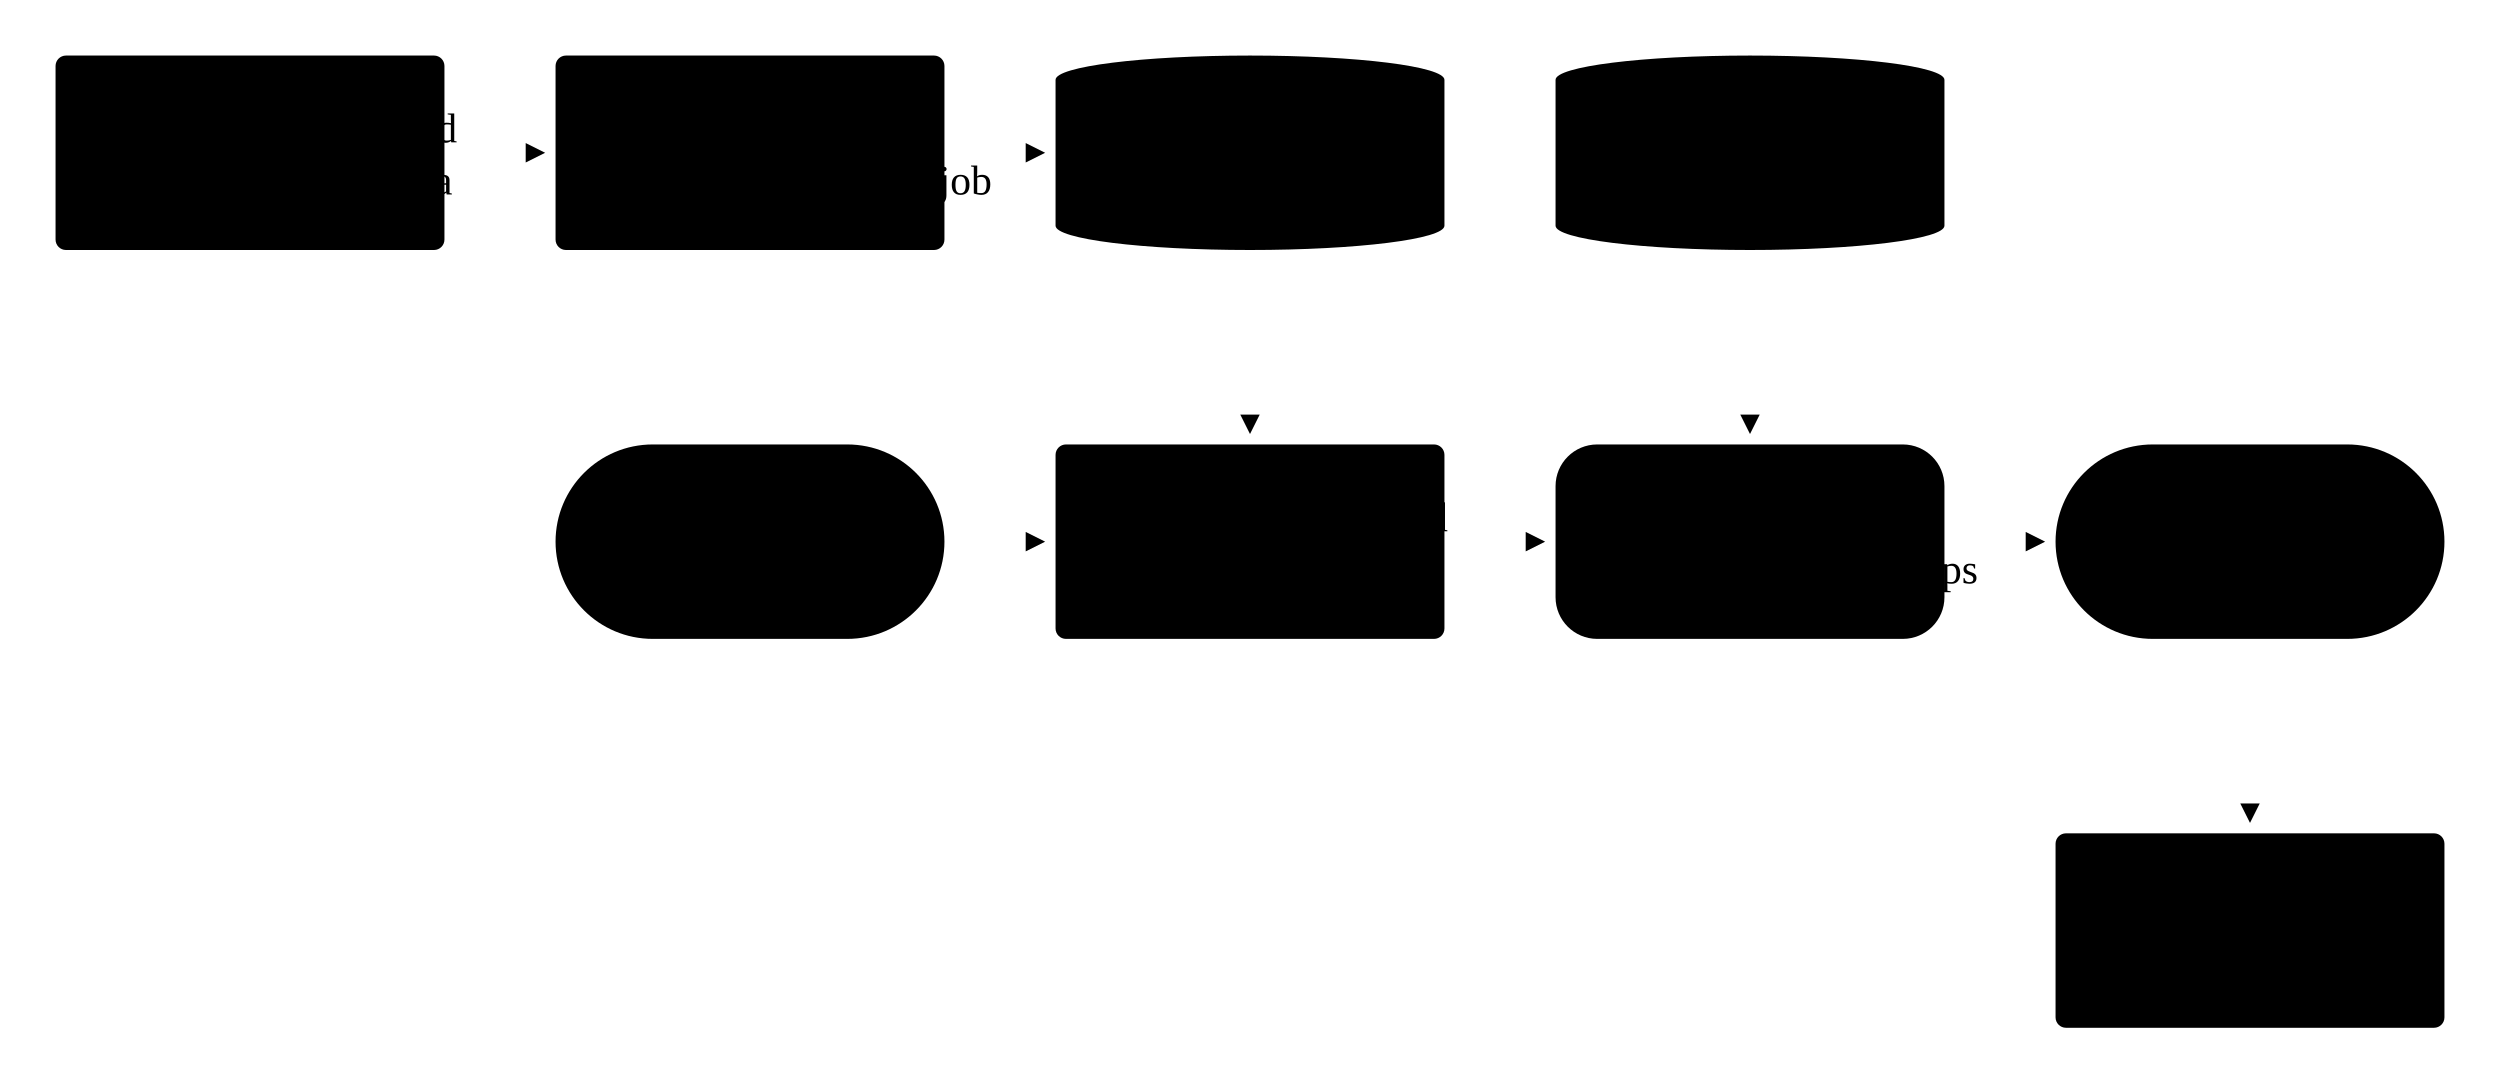
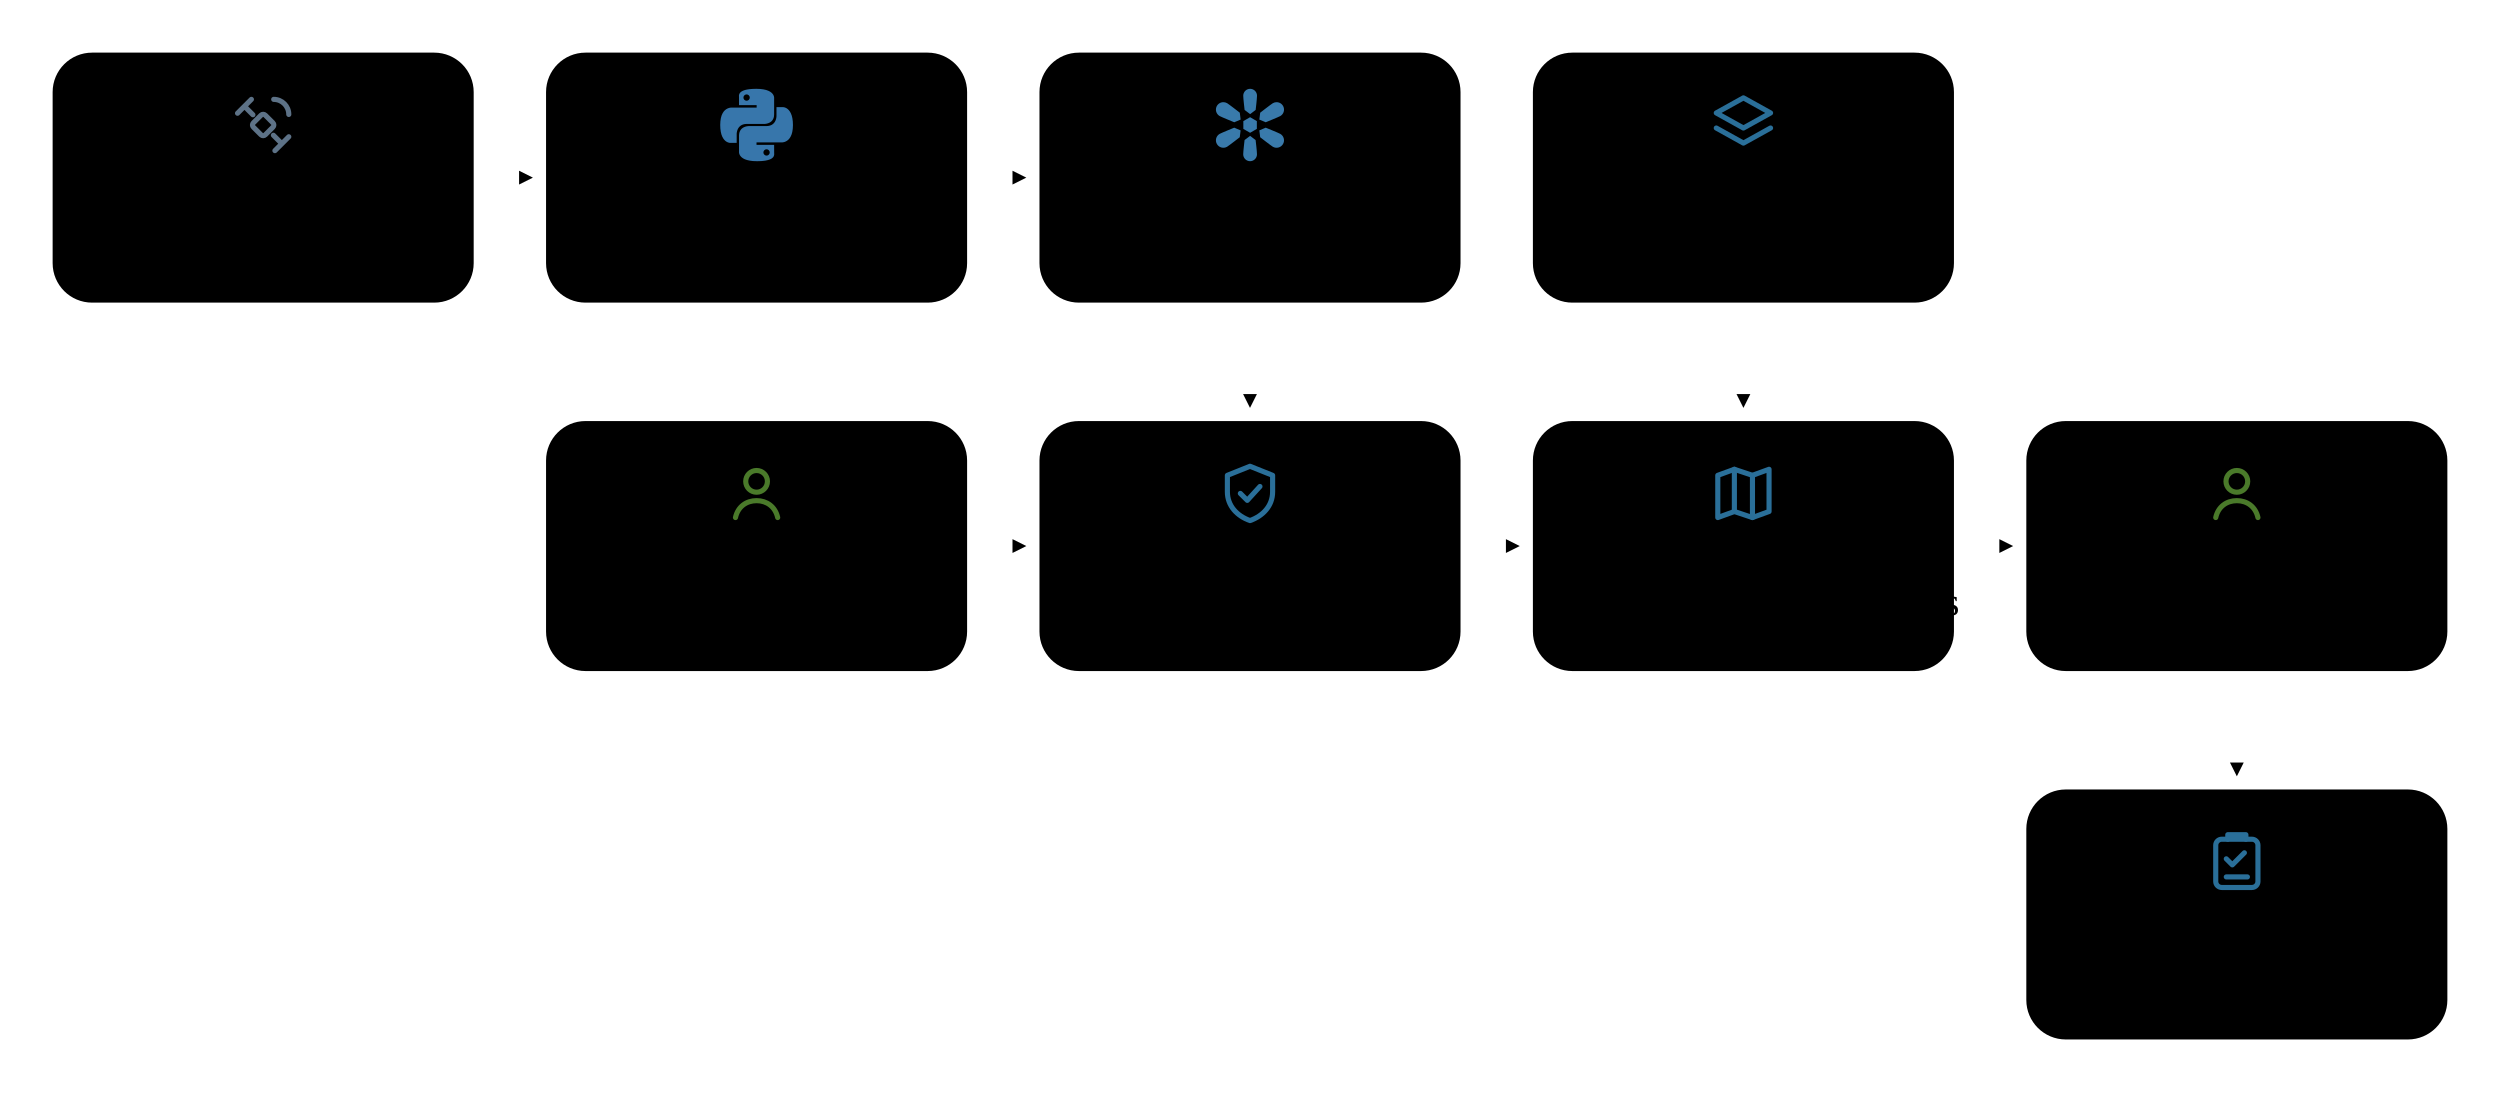
- <svg viewBox="0 0 720 312" width="720" height="312" aria-hidden="true" focusable="false">
+ <svg xmlns="http://www.w3.org/2000/svg" viewBox="0 0 760 332" width="760" height="332" aria-hidden="true" focusable="false">
  <defs>
-     <marker id="early-warning-arrow" viewBox="0 0 10 10" refX="9" refY="5" markerWidth="7" markerHeight="7" orient="auto-start-reverse">
-       <path class="arrowhead" d="M1 1L9 5L1 9" />
+     <marker id="early-warning-arrow" viewBox="0 0 10 10" refX="8.5" refY="5" markerWidth="6" markerHeight="6" orient="auto-start-reverse">
+       <path class="arrowhead" d="M1.5 1.5 8.5 5l-7 3.5" />
    </marker>
  </defs>
  <g class="edges">
-     <path class="e" style="--i:0" pathLength="1" marker-end="url(#early-warning-arrow)" d="M128 44H157" />
-     <path class="e" style="--i:1" pathLength="1" marker-end="url(#early-warning-arrow)" d="M272 44H301" />
-     <path class="e" style="--i:2" pathLength="1" marker-end="url(#early-warning-arrow)" d="M360 72V125" />
-     <path class="e" style="--i:3" pathLength="1" marker-end="url(#early-warning-arrow)" d="M272 156H301" />
-     <path class="e" style="--i:4" pathLength="1" marker-end="url(#early-warning-arrow)" d="M416 156H445" />
-     <path class="e" style="--i:5" pathLength="1" marker-end="url(#early-warning-arrow)" d="M504 72V125" />
-     <path class="e" style="--i:6" pathLength="1" marker-end="url(#early-warning-arrow)" d="M560 156H589" />
-     <path class="e" style="--i:7" pathLength="1" marker-end="url(#early-warning-arrow)" d="M648 184V237" />
+     <path class="e" style="--i:0" pathLength="1" marker-end="url(#early-warning-arrow)" d="M144.0 54.0H162.0" />
+     <path class="e" style="--i:1" pathLength="1" marker-end="url(#early-warning-arrow)" d="M294.0 54.0H312.0" />
+     <path class="e" style="--i:2" pathLength="1" marker-end="url(#early-warning-arrow)" d="M380.0 92.0V124.0" />
+     <path class="e" style="--i:3" pathLength="1" marker-end="url(#early-warning-arrow)" d="M294.0 166.0H312.0" />
+     <path class="e" style="--i:4" pathLength="1" marker-end="url(#early-warning-arrow)" d="M444.0 166.0H462.0" />
+     <path class="e" style="--i:5" pathLength="1" marker-end="url(#early-warning-arrow)" d="M530.0 92.0V124.0" />
+     <path class="e" style="--i:6" pathLength="1" marker-end="url(#early-warning-arrow)" d="M594.0 166.0H612.0" />
+     <path class="e" style="--i:7" pathLength="1" marker-end="url(#early-warning-arrow)" d="M680.0 204.0V236.0" />
  </g>
  <g class="nodes">
-     <g class="node" style="--i:0">
-       <rect class="n n--external" x="16" y="16" width="112" height="56" rx="3" />
-       <text class="t" x="72" y="41">
-         <tspan x="72">Satellite and</tspan>
-         <tspan x="72" dy="15">climate data</tspan>
+     <g class="node node--external" style="--i:0">
+       <rect class="n" x="16" y="16" width="128" height="76" rx="12" />
+       <svg x="69.0" y="27" width="22" height="22" viewBox="0 0 24 24" color="#5d7287">
+         <g fill="none" stroke="currentColor" stroke-width="1.7" stroke-linecap="round" stroke-linejoin="round">
+           <rect x="9.2" y="9.2" width="5.6" height="5.6" rx="1" transform="rotate(45 12 12)" />
+           <path d="m8.6 8.6-2.8-2.8M5.8 5.8 3.5 8.1M5.8 5.8 8.1 3.5M15.4 15.4l2.8 2.8M18.2 18.2l2.3-2.3M18.2 18.2l-2.3 2.3" />
+           <path d="M15.5 3.5a5 5 0 0 1 5 5" />
+         </g>
+       </svg>
+       <text class="t" x="80.0" y="61">
+         <tspan x="80.0">Satellite and</tspan>
+         <tspan x="80.0" dy="14">climate data</tspan>
      </text>
    </g>
-     <g class="node" style="--i:1">
-       <rect class="n n--service" x="160" y="16" width="112" height="56" rx="3" />
-       <text class="t" x="216" y="41">
-         <tspan x="216">Monthly</tspan>
-         <tspan x="216" dy="15">processing job</tspan>
+     <g class="node node--service" style="--i:1">
+       <rect class="n" x="166" y="16" width="128" height="76" rx="12" />
+       <svg x="219.0" y="27" width="22" height="22" viewBox="0 0 24 24">
+         <path fill="#3776AB" d="M14.25.18l.9.2.73.26.59.3.45.32.34.34.25.34.16.33.1.3.04.26.02.2-.01.13V8.5l-.05.63-.13.55-.21.46-.26.38-.3.31-.33.25-.35.19-.35.14-.33.1-.3.07-.26.04-.21.02H8.77l-.69.05-.59.14-.5.22-.41.27-.33.32-.27.35-.2.36-.15.37-.1.35-.07.32-.04.27-.02.21v3.06H3.17l-.21-.03-.28-.07-.32-.12-.35-.18-.36-.26-.36-.36-.35-.46-.32-.59-.28-.73-.21-.88-.14-1.05-.05-1.23.06-1.22.16-1.04.24-.87.32-.71.36-.57.4-.44.42-.33.42-.24.4-.16.36-.1.32-.05.24-.01h.16l.06.01h8.16v-.83H6.18l-.01-2.75-.02-.37.05-.34.11-.31.17-.28.25-.26.31-.23.38-.2.44-.18.51-.15.58-.12.64-.1.71-.06.77-.04.84-.02 1.27.05zm-6.3 1.98l-.23.33-.08.41.08.41.23.34.33.22.41.09.41-.09.33-.22.23-.34.08-.41-.08-.41-.23-.33-.33-.22-.41-.09-.41.09zm13.09 3.95l.28.06.32.12.35.18.36.27.36.35.35.47.32.59.28.73.21.88.14 1.04.05 1.23-.06 1.23-.16 1.04-.24.86-.32.71-.36.57-.4.45-.42.33-.42.24-.4.16-.36.09-.32.05-.24.02-.16-.01h-8.22v.82h5.84l.01 2.76.02.36-.05.34-.11.31-.17.29-.25.25-.31.24-.38.2-.44.17-.51.15-.58.13-.64.09-.71.07-.77.04-.84.01-1.27-.04-1.07-.14-.9-.2-.73-.25-.59-.3-.45-.33-.34-.34-.25-.34-.16-.33-.1-.3-.04-.25-.02-.2.01-.13v-5.34l.05-.64.13-.54.21-.46.26-.38.3-.32.33-.24.35-.2.35-.14.33-.1.3-.06.26-.04.21-.02.13-.01h5.84l.69-.05.59-.14.5-.21.41-.28.33-.32.27-.35.2-.36.15-.36.1-.35.07-.32.04-.28.02-.21V6.07h2.09l.14.01zm-6.47 14.25l-.23.33-.08.41.08.41.23.33.33.23.41.08.41-.08.33-.23.23-.33.08-.41-.08-.41-.23-.33-.33-.23-.41-.08-.41.08z" />
+       </svg>
+       <text class="t" x="230.0" y="61">
+         <tspan x="230.0">Monthly</tspan>
+         <tspan x="230.0" dy="14">processing</tspan>
      </text>
    </g>
-     <g class="node" style="--i:2">
-       <path class="n n--store" d="M304 23v42a56 7 0 0 0 112 0v-42a56 7 0 0 0 -112 0a56 7 0 0 0 112 0" />
-       <text class="t" x="360" y="51.5">
-         <tspan x="360">GeoNode</tspan>
+     <g class="node node--store" style="--i:2">
+       <rect class="n" x="316" y="16" width="128" height="76" rx="12" />
+       <svg x="369.0" y="27" width="22" height="22" viewBox="0 0 40 42.52">
+         <path d="M20.08 254.48a4.04 4.04 0 0 0-4.05 4.04c0 1.65.8 8.37.8 8.37l3.25 2.46 3.24-2.46s.8-6.72.8-8.37a4.04 4.04 0 0 0-4.04-4.04m-15.8 7.85a4.36 4.36 0 0 0-2.1 8.15c.99.57 8.57 3.65 8.57 3.65l3.75-1.58-.5-4.05s-6.46-5.02-7.45-5.59q-1.1-.61-2.28-.58m31.45 0a4.4 4.4 0 0 0-2.28.58c-.99.57-7.45 5.6-7.45 5.6l-.5 4.04 3.75 1.58s7.58-3.08 8.57-3.65a4.37 4.37 0 0 0-2.1-8.15m-15.65 8.83-3.97 2.29v4.58l3.97 2.29 3.96-2.29v-4.58Zm-9.33 6.15s-7.58 3.08-8.57 3.65a4.37 4.37 0 0 0 4.37 7.57c.99-.57 7.45-5.6 7.45-5.6l.5-4.03Zm18.5 0-3.75 1.59.5 4.04s6.46 5.02 7.45 5.59a4.37 4.37 0 0 0 4.37-7.57c-.99-.57-8.57-3.65-8.57-3.65m-9.17 4.82-3.25 2.45s-.8 6.73-.8 8.38a4.04 4.04 0 0 0 8.09 0c0-1.65-.8-8.38-.8-8.38Z" style="fill:#397aab;fill-opacity:1;fill-rule:nonzero;stroke:none;stroke-width:.248" transform="translate(0 -254.48)" />
+       </svg>
+       <text class="t" x="380.0" y="66">
+         <tspan x="380.0">GeoNode</tspan>
      </text>
    </g>
-     <g class="node" style="--i:3">
-       <path class="n n--store" d="M448 23v42a56 7 0 0 0 112 0v-42a56 7 0 0 0 -112 0a56 7 0 0 0 112 0" />
-       <text class="t" x="504" y="44">
-         <tspan x="504">Exposure,</tspan>
-         <tspan x="504" dy="15">eligibility</tspan>
+     <g class="node node--store" style="--i:3">
+       <rect class="n" x="466" y="16" width="128" height="76" rx="12" />
+       <svg x="519.0" y="27" width="22" height="22" viewBox="0 0 24 24" color="#2a6f99">
+         <g fill="none" stroke="currentColor" stroke-width="1.7" stroke-linecap="round" stroke-linejoin="round">
+           <path d="m12 3 9 5-9 5-9-5z" />
+           <path d="m3 13 9 5 9-5" />
+         </g>
+       </svg>
+       <text class="t" x="530.0" y="61">
+         <tspan x="530.0">Exposure,</tspan>
+         <tspan x="530.0" dy="14">eligibility</tspan>
      </text>
    </g>
-     <g class="node" style="--i:4">
-       <rect class="n n--person" x="160" y="128" width="112" height="56" rx="28" />
-       <text class="t" x="216" y="153">
-         <tspan x="216">Expert</tspan>
-         <tspan x="216" dy="15">reviewers</tspan>
+     <g class="node node--person" style="--i:4">
+       <rect class="n" x="166" y="128" width="128" height="76" rx="12" />
+       <svg x="219.0" y="139" width="22" height="22" viewBox="0 0 24 24" color="#4a7a2a">
+         <g fill="none" stroke="currentColor" stroke-width="1.7" stroke-linecap="round" stroke-linejoin="round">
+           <circle cx="12" cy="8" r="3.6" />
+           <path d="M5 20c.8-3.6 3.6-5.6 7-5.6s6.2 2 7 5.6" />
+         </g>
+       </svg>
+       <text class="t" x="230.0" y="173">
+         <tspan x="230.0">Expert</tspan>
+         <tspan x="230.0" dy="14">reviewers</tspan>
      </text>
    </g>
-     <g class="node" style="--i:5">
-       <rect class="n n--service" x="304" y="128" width="112" height="56" rx="3" />
-       <text class="t" x="360" y="153">
-         <tspan x="360">Review and</tspan>
-         <tspan x="360" dy="15">validation</tspan>
+     <g class="node node--service" style="--i:5">
+       <rect class="n" x="316" y="128" width="128" height="76" rx="12" />
+       <svg x="369.0" y="139" width="22" height="22" viewBox="0 0 24 24" color="#2a6f99">
+         <g fill="none" stroke="currentColor" stroke-width="1.7" stroke-linecap="round" stroke-linejoin="round">
+           <path d="M12 3 4.5 6v5.5c0 4.6 3.2 8 7.5 9.5 4.3-1.5 7.5-4.9 7.5-9.5V6z" />
+           <path d="m8.8 12 2.3 2.3 4.2-4.6" />
+         </g>
+       </svg>
+       <text class="t" x="380.0" y="173">
+         <tspan x="380.0">Review and</tspan>
+         <tspan x="380.0" dy="14">validation</tspan>
      </text>
    </g>
-     <g class="node" style="--i:6">
-       <rect class="n n--app" x="448" y="128" width="112" height="56" rx="12" />
-       <text class="t" x="504" y="153">
-         <tspan x="504">Published</tspan>
-         <tspan x="504" dy="15">drought maps</tspan>
+     <g class="node node--app" style="--i:6">
+       <rect class="n" x="466" y="128" width="128" height="76" rx="12" />
+       <svg x="519.0" y="139" width="22" height="22" viewBox="0 0 24 24" color="#2a6f99">
+         <g fill="none" stroke="currentColor" stroke-width="1.7" stroke-linecap="round" stroke-linejoin="round">
+           <path d="M9 4 3.5 6v14L9 18l6 2 5.5-2V4L15 6z" />
+           <path d="M9 4v14M15 6v14" />
+         </g>
+       </svg>
+       <text class="t" x="530.0" y="173">
+         <tspan x="530.0">Published</tspan>
+         <tspan x="530.0" dy="14">drought maps</tspan>
      </text>
    </g>
-     <g class="node" style="--i:7">
-       <rect class="n n--person" x="592" y="128" width="112" height="56" rx="28" />
-       <text class="t" x="648" y="153">
-         <tspan x="648">Decision-</tspan>
-         <tspan x="648" dy="15">makers</tspan>
+     <g class="node node--person" style="--i:7">
+       <rect class="n" x="616" y="128" width="128" height="76" rx="12" />
+       <svg x="669.0" y="139" width="22" height="22" viewBox="0 0 24 24" color="#4a7a2a">
+         <g fill="none" stroke="currentColor" stroke-width="1.7" stroke-linecap="round" stroke-linejoin="round">
+           <circle cx="12" cy="8" r="3.6" />
+           <path d="M5 20c.8-3.6 3.6-5.6 7-5.6s6.2 2 7 5.6" />
+         </g>
+       </svg>
+       <text class="t" x="680.0" y="173">
+         <tspan x="680.0">Decision-</tspan>
+         <tspan x="680.0" dy="14">makers</tspan>
      </text>
    </g>
-     <g class="node" style="--i:8">
-       <rect class="n n--service" x="592" y="240" width="112" height="56" rx="3" />
-       <text class="t" x="648" y="265">
-         <tspan x="648">Response</tspan>
-         <tspan x="648" dy="15">planning</tspan>
+     <g class="node node--service" style="--i:8">
+       <rect class="n" x="616" y="240" width="128" height="76" rx="12" />
+       <svg x="669.0" y="251" width="22" height="22" viewBox="0 0 24 24" color="#2a6f99">
+         <g fill="none" stroke="currentColor" stroke-width="1.7" stroke-linecap="round" stroke-linejoin="round">
+           <rect x="5" y="4.5" width="14" height="16" rx="2" />
+           <path d="M9 4.5V3h6v1.5M8.5 11l2 2 4-4M8.5 17h7" />
+         </g>
+       </svg>
+       <text class="t" x="680.0" y="285">
+         <tspan x="680.0">Response</tspan>
+         <tspan x="680.0" dy="14">planning</tspan>
      </text>
    </g>
  </g>
</svg>
